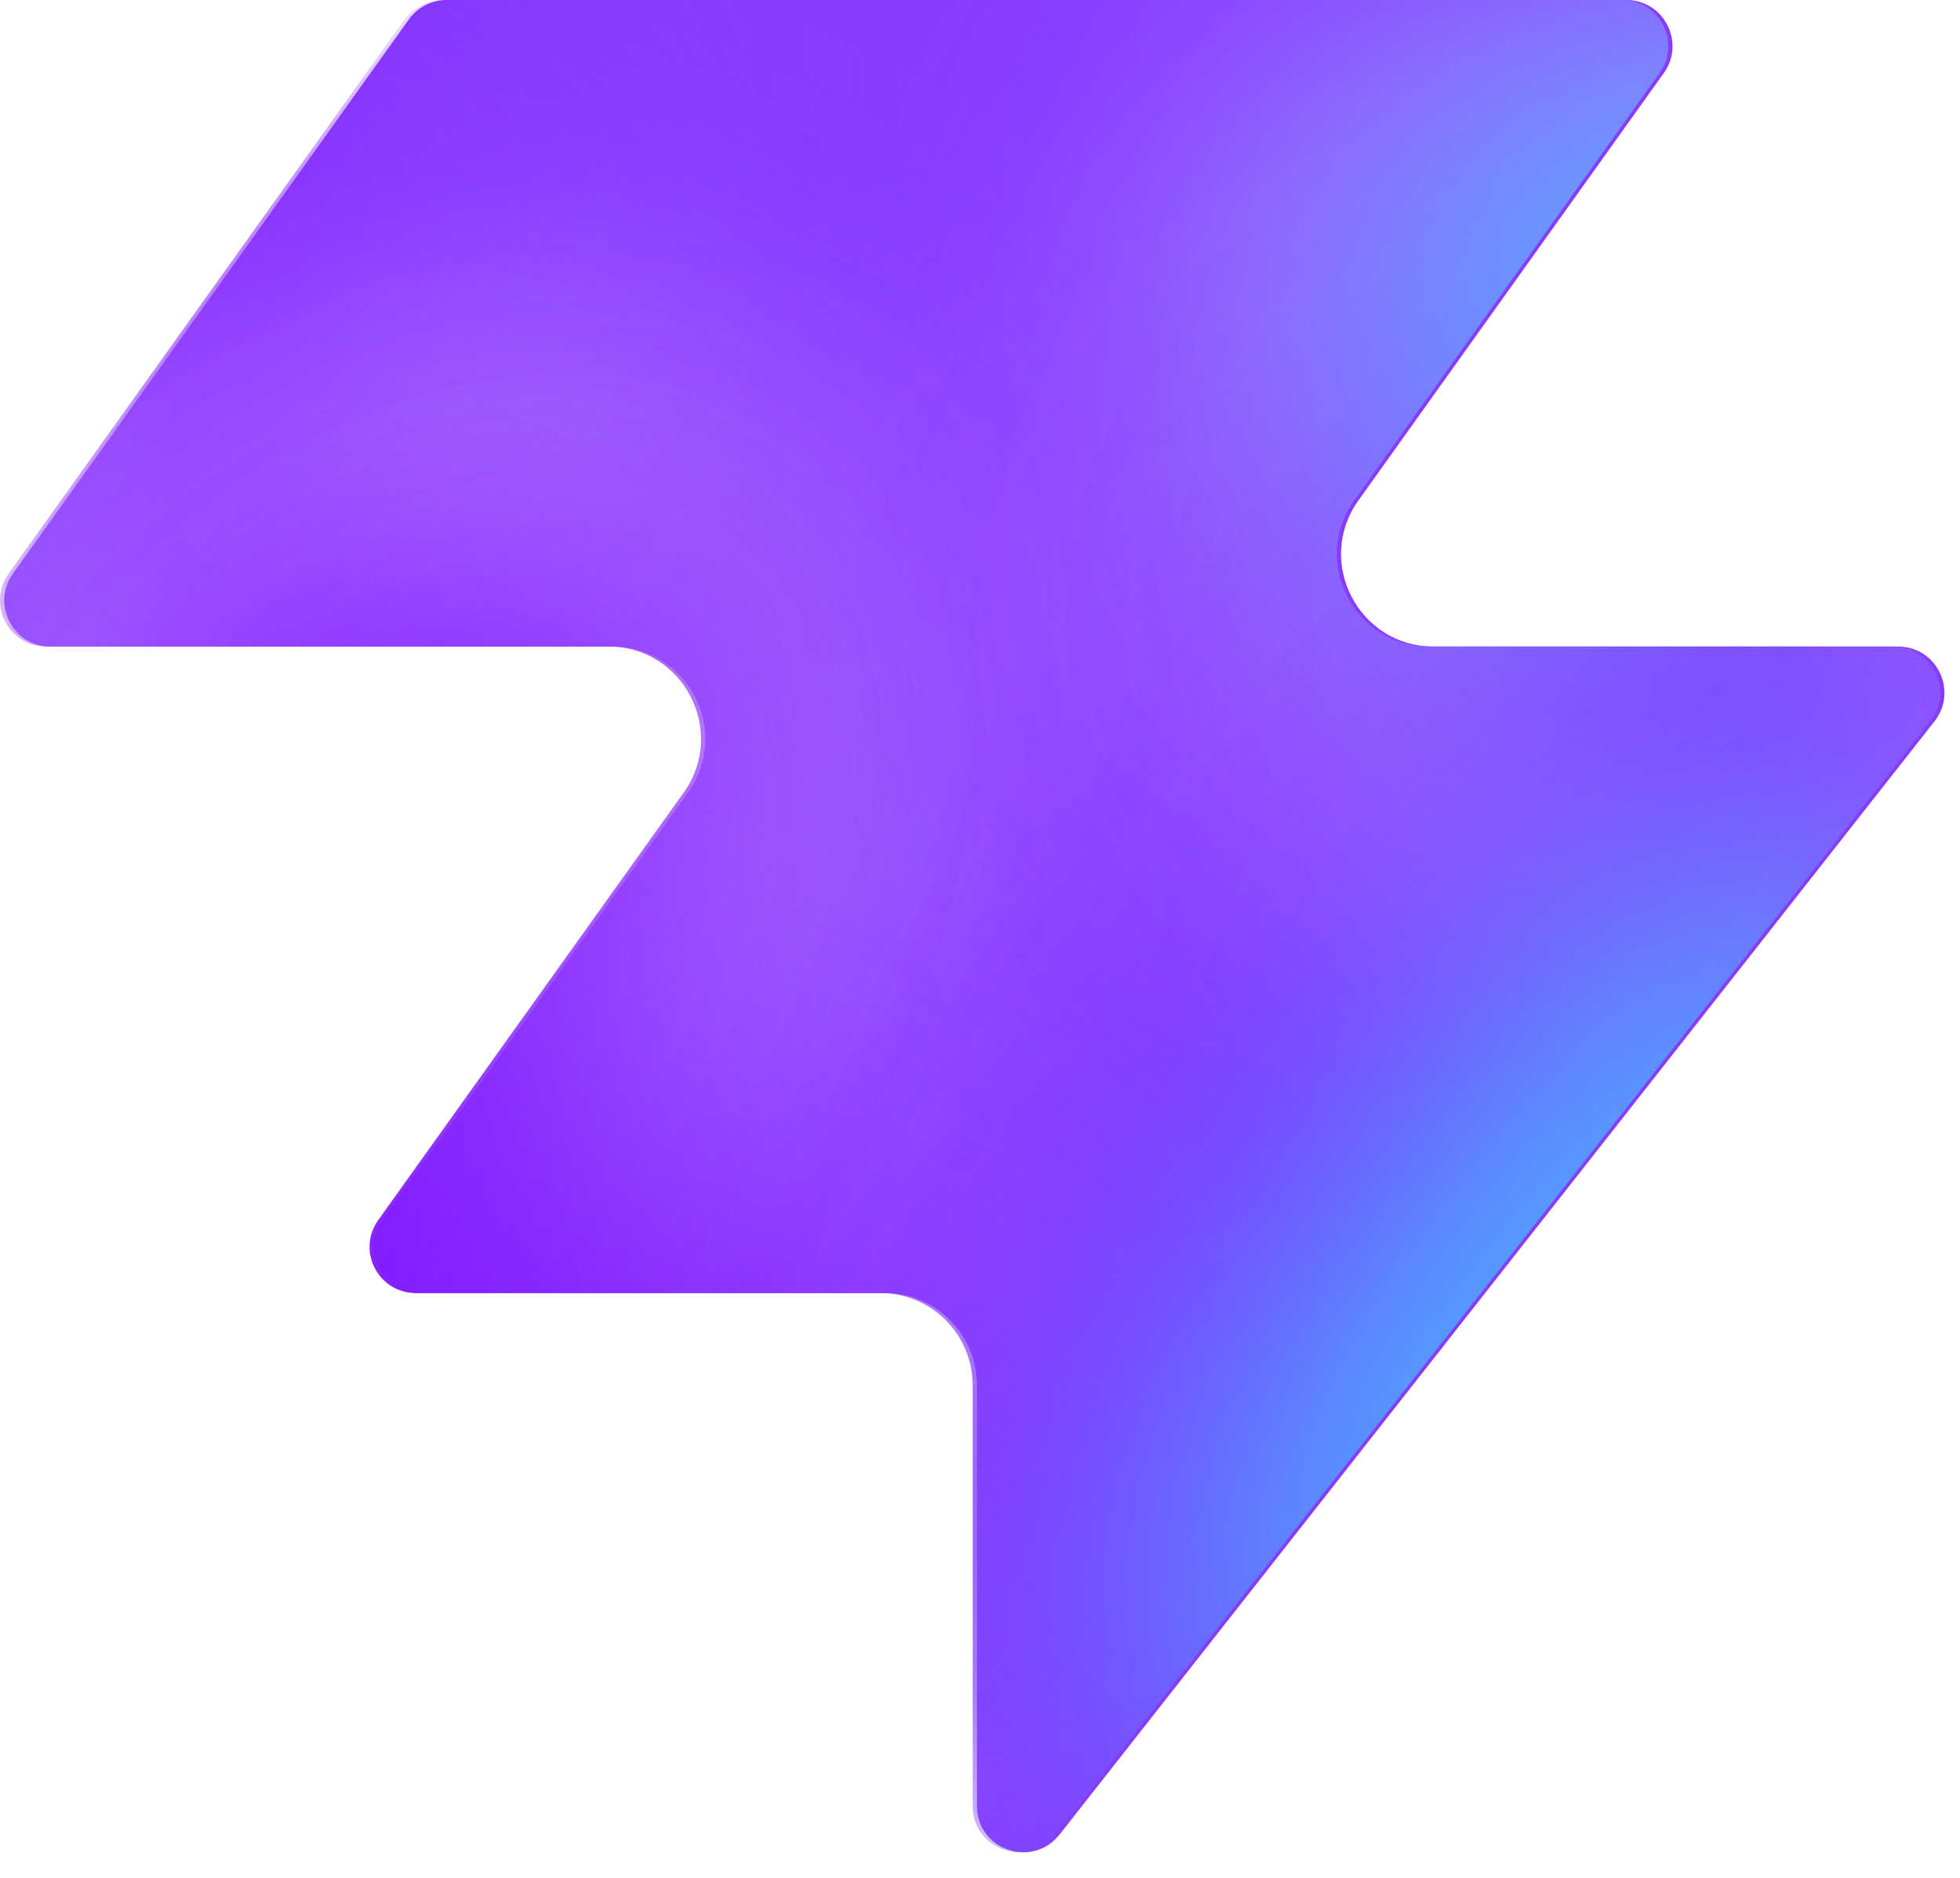
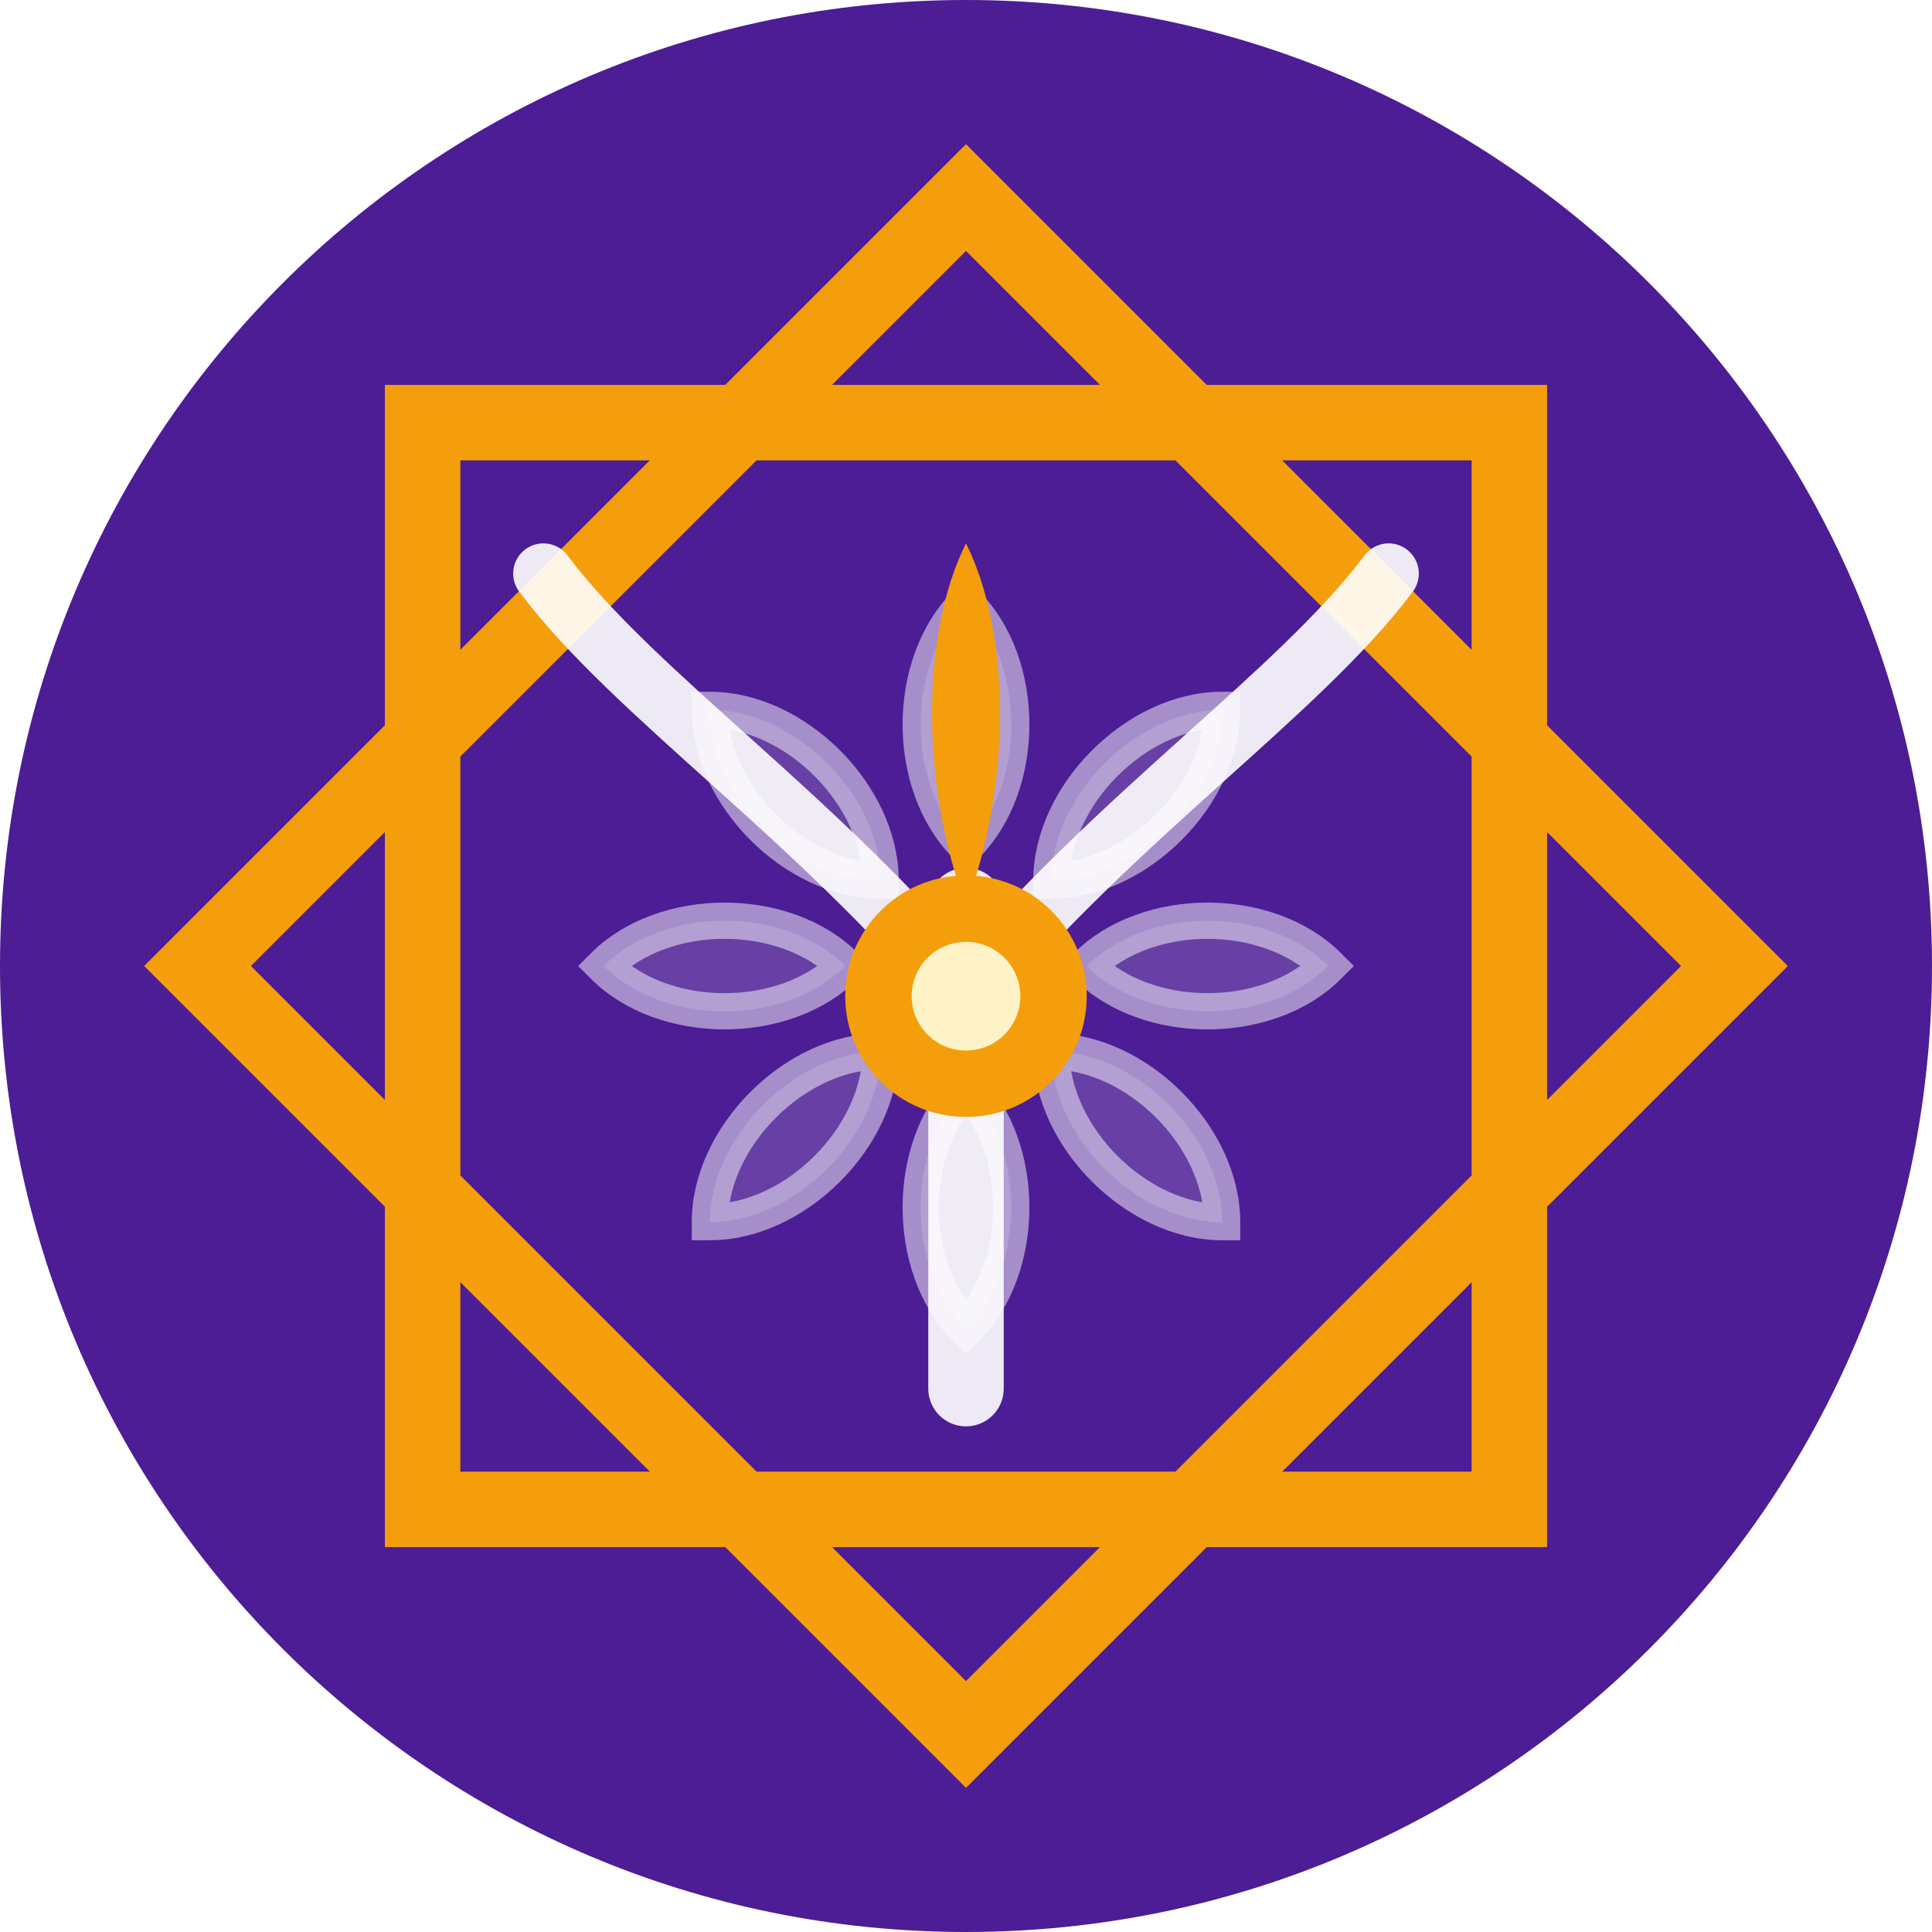
- <svg xmlns="http://www.w3.org/2000/svg" width="48" height="46" fill="none" viewBox="0 0 48 46">
-   <path fill="#863bff" d="M25.946 44.938c-.664.845-2.021.375-2.021-.698V33.937a2.26 2.26 0 0 0-2.262-2.262H10.287c-.92 0-1.456-1.04-.92-1.788l7.48-10.471c1.07-1.497 0-3.578-1.842-3.578H1.237c-.92 0-1.456-1.04-.92-1.788L10.013.474c.214-.297.556-.474.92-.474h28.894c.92 0 1.456 1.04.92 1.788l-7.48 10.471c-1.07 1.498 0 3.579 1.842 3.579h11.377c.943 0 1.473 1.088.89 1.83L25.947 44.94z" style="fill:#863bff;fill:color(display-p3 .525 .23 1);fill-opacity:1" />
-   <mask id="a" width="48" height="46" x="0" y="0" maskUnits="userSpaceOnUse" style="mask-type:alpha">
-     <path fill="#000" d="M25.842 44.938c-.664.844-2.021.375-2.021-.698V33.937a2.26 2.26 0 0 0-2.262-2.262H10.183c-.92 0-1.456-1.04-.92-1.788l7.48-10.471c1.07-1.498 0-3.579-1.842-3.579H1.133c-.92 0-1.456-1.04-.92-1.787L9.91.473c.214-.297.556-.474.92-.474h28.894c.92 0 1.456 1.04.92 1.788l-7.48 10.471c-1.07 1.498 0 3.578 1.842 3.578h11.377c.943 0 1.473 1.088.89 1.832L25.843 44.94z" style="fill:#000;fill-opacity:1" />
-   </mask>
-   <g mask="url(#a)">
-     <g filter="url(#b)">
-       <ellipse cx="5.508" cy="14.704" fill="#ede6ff" rx="5.508" ry="14.704" style="fill:#ede6ff;fill:color(display-p3 .927 .903 1);fill-opacity:1" transform="matrix(.00324 1 1 -.00324 -4.47 31.516)" />
-     </g>
-     <g filter="url(#c)">
-       <ellipse cx="10.399" cy="29.851" fill="#ede6ff" rx="10.399" ry="29.851" style="fill:#ede6ff;fill:color(display-p3 .927 .903 1);fill-opacity:1" transform="matrix(.00324 1 1 -.00324 -39.328 7.883)" />
-     </g>
-     <g filter="url(#d)">
-       <ellipse cx="5.508" cy="30.487" fill="#7e14ff" rx="5.508" ry="30.487" style="fill:#7e14ff;fill:color(display-p3 .492 .077 1);fill-opacity:1" transform="rotate(89.814 -25.913 -14.639)scale(1 -1)" />
-     </g>
-     <g filter="url(#e)">
-       <ellipse cx="5.508" cy="30.599" fill="#7e14ff" rx="5.508" ry="30.599" style="fill:#7e14ff;fill:color(display-p3 .492 .077 1);fill-opacity:1" transform="rotate(89.814 -32.644 -3.334)scale(1 -1)" />
-     </g>
-     <g filter="url(#f)">
-       <ellipse cx="5.508" cy="30.599" fill="#7e14ff" rx="5.508" ry="30.599" style="fill:#7e14ff;fill:color(display-p3 .492 .077 1);fill-opacity:1" transform="matrix(.00324 1 1 -.00324 -34.34 30.47)" />
-     </g>
-     <g filter="url(#g)">
-       <ellipse cx="14.072" cy="22.078" fill="#ede6ff" rx="14.072" ry="22.078" style="fill:#ede6ff;fill:color(display-p3 .927 .903 1);fill-opacity:1" transform="rotate(93.35 24.506 48.493)scale(-1 1)" />
-     </g>
-     <g filter="url(#h)">
-       <ellipse cx="3.47" cy="21.501" fill="#7e14ff" rx="3.47" ry="21.501" style="fill:#7e14ff;fill:color(display-p3 .492 .077 1);fill-opacity:1" transform="rotate(89.009 28.708 47.59)scale(-1 1)" />
-     </g>
-     <g filter="url(#i)">
-       <ellipse cx="3.47" cy="21.501" fill="#7e14ff" rx="3.47" ry="21.501" style="fill:#7e14ff;fill:color(display-p3 .492 .077 1);fill-opacity:1" transform="rotate(89.009 28.708 47.59)scale(-1 1)" />
-     </g>
-     <g filter="url(#j)">
-       <ellipse cx=".387" cy="8.972" fill="#7e14ff" rx="4.407" ry="29.108" style="fill:#7e14ff;fill:color(display-p3 .492 .077 1);fill-opacity:1" transform="rotate(39.51 .387 8.972)" />
-     </g>
-     <g filter="url(#k)">
-       <ellipse cx="47.523" cy="-6.092" fill="#7e14ff" rx="4.407" ry="29.108" style="fill:#7e14ff;fill:color(display-p3 .492 .077 1);fill-opacity:1" transform="rotate(37.892 47.523 -6.092)" />
-     </g>
-     <g filter="url(#l)">
-       <ellipse cx="41.412" cy="6.333" fill="#47bfff" rx="5.971" ry="9.665" style="fill:#47bfff;fill:color(display-p3 .28 .748 1);fill-opacity:1" transform="rotate(37.892 41.412 6.333)" />
-     </g>
-     <g filter="url(#m)">
-       <ellipse cx="-1.879" cy="38.332" fill="#7e14ff" rx="4.407" ry="29.108" style="fill:#7e14ff;fill:color(display-p3 .492 .077 1);fill-opacity:1" transform="rotate(37.892 -1.88 38.332)" />
-     </g>
-     <g filter="url(#n)">
-       <ellipse cx="-1.879" cy="38.332" fill="#7e14ff" rx="4.407" ry="29.108" style="fill:#7e14ff;fill:color(display-p3 .492 .077 1);fill-opacity:1" transform="rotate(37.892 -1.88 38.332)" />
-     </g>
-     <g filter="url(#o)">
-       <ellipse cx="35.651" cy="29.907" fill="#7e14ff" rx="4.407" ry="29.108" style="fill:#7e14ff;fill:color(display-p3 .492 .077 1);fill-opacity:1" transform="rotate(37.892 35.651 29.907)" />
-     </g>
-     <g filter="url(#p)">
-       <ellipse cx="38.418" cy="32.4" fill="#47bfff" rx="5.971" ry="15.297" style="fill:#47bfff;fill:color(display-p3 .28 .748 1);fill-opacity:1" transform="rotate(37.892 38.418 32.4)" />
-     </g>
+ <svg xmlns="http://www.w3.org/2000/svg" viewBox="0 0 64 64">
+   <circle cx="32" cy="32" r="32" fill="#4C1D95" />
+   <g stroke="#F59E0B" stroke-width="2.5" fill="none">
+     <rect x="14" y="14" width="36" height="36" transform="rotate(0 32 32)" />
+     <rect x="14" y="14" width="36" height="36" transform="rotate(45 32 32)" />
  </g>
-   <defs>
-     <filter id="b" width="60.045" height="41.654" x="-19.77" y="16.149" color-interpolation-filters="sRGB" filterUnits="userSpaceOnUse">
-       <feFlood flood-opacity="0" result="BackgroundImageFix" />
-       <feBlend in="SourceGraphic" in2="BackgroundImageFix" result="shape" />
-       <feGaussianBlur result="effect1_foregroundBlur_2002_17158" stdDeviation="7.659" />
-     </filter>
-     <filter id="c" width="90.34" height="51.437" x="-54.613" y="-7.533" color-interpolation-filters="sRGB" filterUnits="userSpaceOnUse">
-       <feFlood flood-opacity="0" result="BackgroundImageFix" />
-       <feBlend in="SourceGraphic" in2="BackgroundImageFix" result="shape" />
-       <feGaussianBlur result="effect1_foregroundBlur_2002_17158" stdDeviation="7.659" />
-     </filter>
-     <filter id="d" width="79.355" height="29.4" x="-49.64" y="2.03" color-interpolation-filters="sRGB" filterUnits="userSpaceOnUse">
-       <feFlood flood-opacity="0" result="BackgroundImageFix" />
-       <feBlend in="SourceGraphic" in2="BackgroundImageFix" result="shape" />
-       <feGaussianBlur result="effect1_foregroundBlur_2002_17158" stdDeviation="4.596" />
-     </filter>
-     <filter id="e" width="79.579" height="29.4" x="-45.045" y="20.029" color-interpolation-filters="sRGB" filterUnits="userSpaceOnUse">
-       <feFlood flood-opacity="0" result="BackgroundImageFix" />
-       <feBlend in="SourceGraphic" in2="BackgroundImageFix" result="shape" />
-       <feGaussianBlur result="effect1_foregroundBlur_2002_17158" stdDeviation="4.596" />
-     </filter>
-     <filter id="f" width="79.579" height="29.4" x="-43.513" y="21.178" color-interpolation-filters="sRGB" filterUnits="userSpaceOnUse">
-       <feFlood flood-opacity="0" result="BackgroundImageFix" />
-       <feBlend in="SourceGraphic" in2="BackgroundImageFix" result="shape" />
-       <feGaussianBlur result="effect1_foregroundBlur_2002_17158" stdDeviation="4.596" />
-     </filter>
-     <filter id="g" width="74.749" height="58.852" x="15.756" y="-17.901" color-interpolation-filters="sRGB" filterUnits="userSpaceOnUse">
-       <feFlood flood-opacity="0" result="BackgroundImageFix" />
-       <feBlend in="SourceGraphic" in2="BackgroundImageFix" result="shape" />
-       <feGaussianBlur result="effect1_foregroundBlur_2002_17158" stdDeviation="7.659" />
-     </filter>
-     <filter id="h" width="61.377" height="25.362" x="23.548" y="2.284" color-interpolation-filters="sRGB" filterUnits="userSpaceOnUse">
-       <feFlood flood-opacity="0" result="BackgroundImageFix" />
-       <feBlend in="SourceGraphic" in2="BackgroundImageFix" result="shape" />
-       <feGaussianBlur result="effect1_foregroundBlur_2002_17158" stdDeviation="4.596" />
-     </filter>
-     <filter id="i" width="61.377" height="25.362" x="23.548" y="2.284" color-interpolation-filters="sRGB" filterUnits="userSpaceOnUse">
-       <feFlood flood-opacity="0" result="BackgroundImageFix" />
-       <feBlend in="SourceGraphic" in2="BackgroundImageFix" result="shape" />
-       <feGaussianBlur result="effect1_foregroundBlur_2002_17158" stdDeviation="4.596" />
-     </filter>
-     <filter id="j" width="56.045" height="63.649" x="-27.636" y="-22.853" color-interpolation-filters="sRGB" filterUnits="userSpaceOnUse">
-       <feFlood flood-opacity="0" result="BackgroundImageFix" />
-       <feBlend in="SourceGraphic" in2="BackgroundImageFix" result="shape" />
-       <feGaussianBlur result="effect1_foregroundBlur_2002_17158" stdDeviation="4.596" />
-     </filter>
-     <filter id="k" width="54.814" height="64.646" x="20.116" y="-38.415" color-interpolation-filters="sRGB" filterUnits="userSpaceOnUse">
-       <feFlood flood-opacity="0" result="BackgroundImageFix" />
-       <feBlend in="SourceGraphic" in2="BackgroundImageFix" result="shape" />
-       <feGaussianBlur result="effect1_foregroundBlur_2002_17158" stdDeviation="4.596" />
-     </filter>
-     <filter id="l" width="33.541" height="35.313" x="24.641" y="-11.323" color-interpolation-filters="sRGB" filterUnits="userSpaceOnUse">
-       <feFlood flood-opacity="0" result="BackgroundImageFix" />
-       <feBlend in="SourceGraphic" in2="BackgroundImageFix" result="shape" />
-       <feGaussianBlur result="effect1_foregroundBlur_2002_17158" stdDeviation="4.596" />
-     </filter>
-     <filter id="m" width="54.814" height="64.646" x="-29.286" y="6.009" color-interpolation-filters="sRGB" filterUnits="userSpaceOnUse">
-       <feFlood flood-opacity="0" result="BackgroundImageFix" />
-       <feBlend in="SourceGraphic" in2="BackgroundImageFix" result="shape" />
-       <feGaussianBlur result="effect1_foregroundBlur_2002_17158" stdDeviation="4.596" />
-     </filter>
-     <filter id="n" width="54.814" height="64.646" x="-29.286" y="6.009" color-interpolation-filters="sRGB" filterUnits="userSpaceOnUse">
-       <feFlood flood-opacity="0" result="BackgroundImageFix" />
-       <feBlend in="SourceGraphic" in2="BackgroundImageFix" result="shape" />
-       <feGaussianBlur result="effect1_foregroundBlur_2002_17158" stdDeviation="4.596" />
-     </filter>
-     <filter id="o" width="54.814" height="64.646" x="8.244" y="-2.416" color-interpolation-filters="sRGB" filterUnits="userSpaceOnUse">
-       <feFlood flood-opacity="0" result="BackgroundImageFix" />
-       <feBlend in="SourceGraphic" in2="BackgroundImageFix" result="shape" />
-       <feGaussianBlur result="effect1_foregroundBlur_2002_17158" stdDeviation="4.596" />
-     </filter>
-     <filter id="p" width="39.409" height="43.623" x="18.713" y="10.588" color-interpolation-filters="sRGB" filterUnits="userSpaceOnUse">
-       <feFlood flood-opacity="0" result="BackgroundImageFix" />
-       <feBlend in="SourceGraphic" in2="BackgroundImageFix" result="shape" />
-       <feGaussianBlur result="effect1_foregroundBlur_2002_17158" stdDeviation="4.596" />
-     </filter>
-   </defs>
+   <g fill="rgba(255,255,255,0.15)" stroke="rgba(255,255,255,0.5)" stroke-width="1.2">
+     <path d="M32,20 C30,22 30,26 32,28 C34,26 34,22 32,20 Z" />
+     <path d="M32,20 C30,22 30,26 32,28 C34,26 34,22 32,20 Z" transform="rotate(45 32 32)" />
+     <path d="M32,20 C30,22 30,26 32,28 C34,26 34,22 32,20 Z" transform="rotate(90 32 32)" />
+     <path d="M32,20 C30,22 30,26 32,28 C34,26 34,22 32,20 Z" transform="rotate(135 32 32)" />
+     <path d="M32,20 C30,22 30,26 32,28 C34,26 34,22 32,20 Z" transform="rotate(180 32 32)" />
+     <path d="M32,20 C30,22 30,26 32,28 C34,26 34,22 32,20 Z" transform="rotate(225 32 32)" />
+     <path d="M32,20 C30,22 30,26 32,28 C34,26 34,22 32,20 Z" transform="rotate(270 32 32)" />
+     <path d="M32,20 C30,22 30,26 32,28 C34,26 34,22 32,20 Z" transform="rotate(315 32 32)" />
+   </g>
+   <line x1="32" y1="46" x2="32" y2="30" stroke="rgba(255,255,255,0.9)" stroke-width="2.5" stroke-linecap="round" />
+   <path d="M32,33 C27,27 21,23 18,19" fill="none" stroke="rgba(255,255,255,0.9)" stroke-width="2" stroke-linecap="round" />
+   <path d="M32,33 C37,27 43,23 46,19" fill="none" stroke="rgba(255,255,255,0.9)" stroke-width="2" stroke-linecap="round" />
+   <path d="M32,30 C30.5,26 30.5,21 32,18 C33.5,21 33.5,26 32,30 Z" fill="#F59E0B" />
+   <circle cx="32" cy="33" r="4" fill="#F59E0B" />
+   <circle cx="32" cy="33" r="1.8" fill="#FEF3C7" />
</svg>
